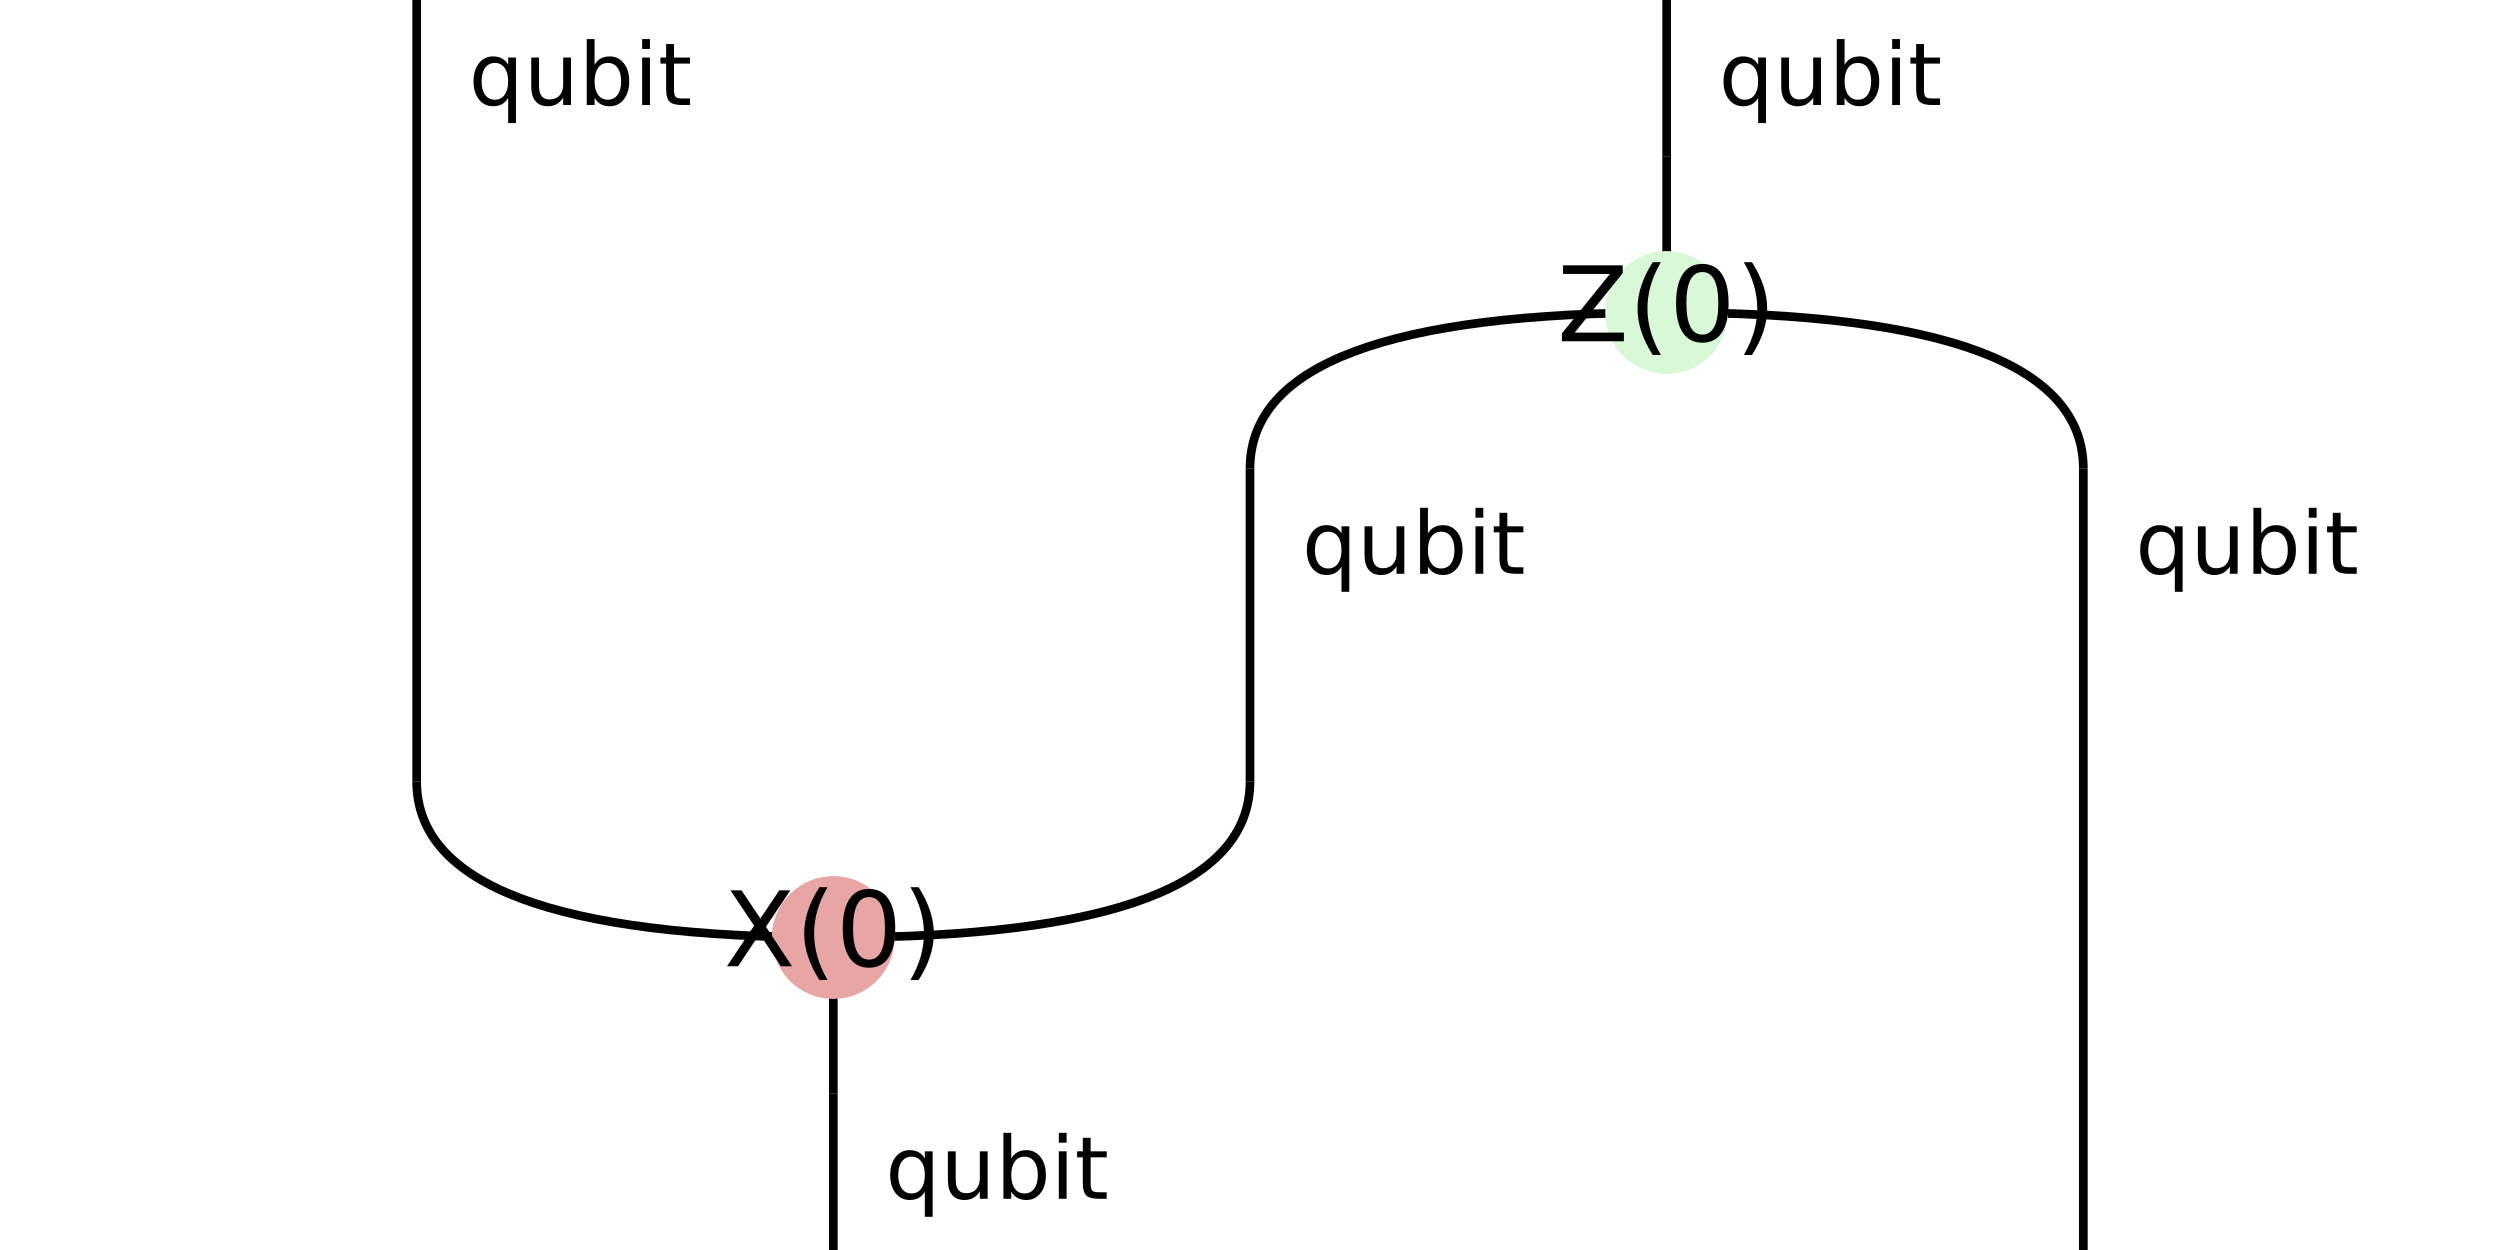
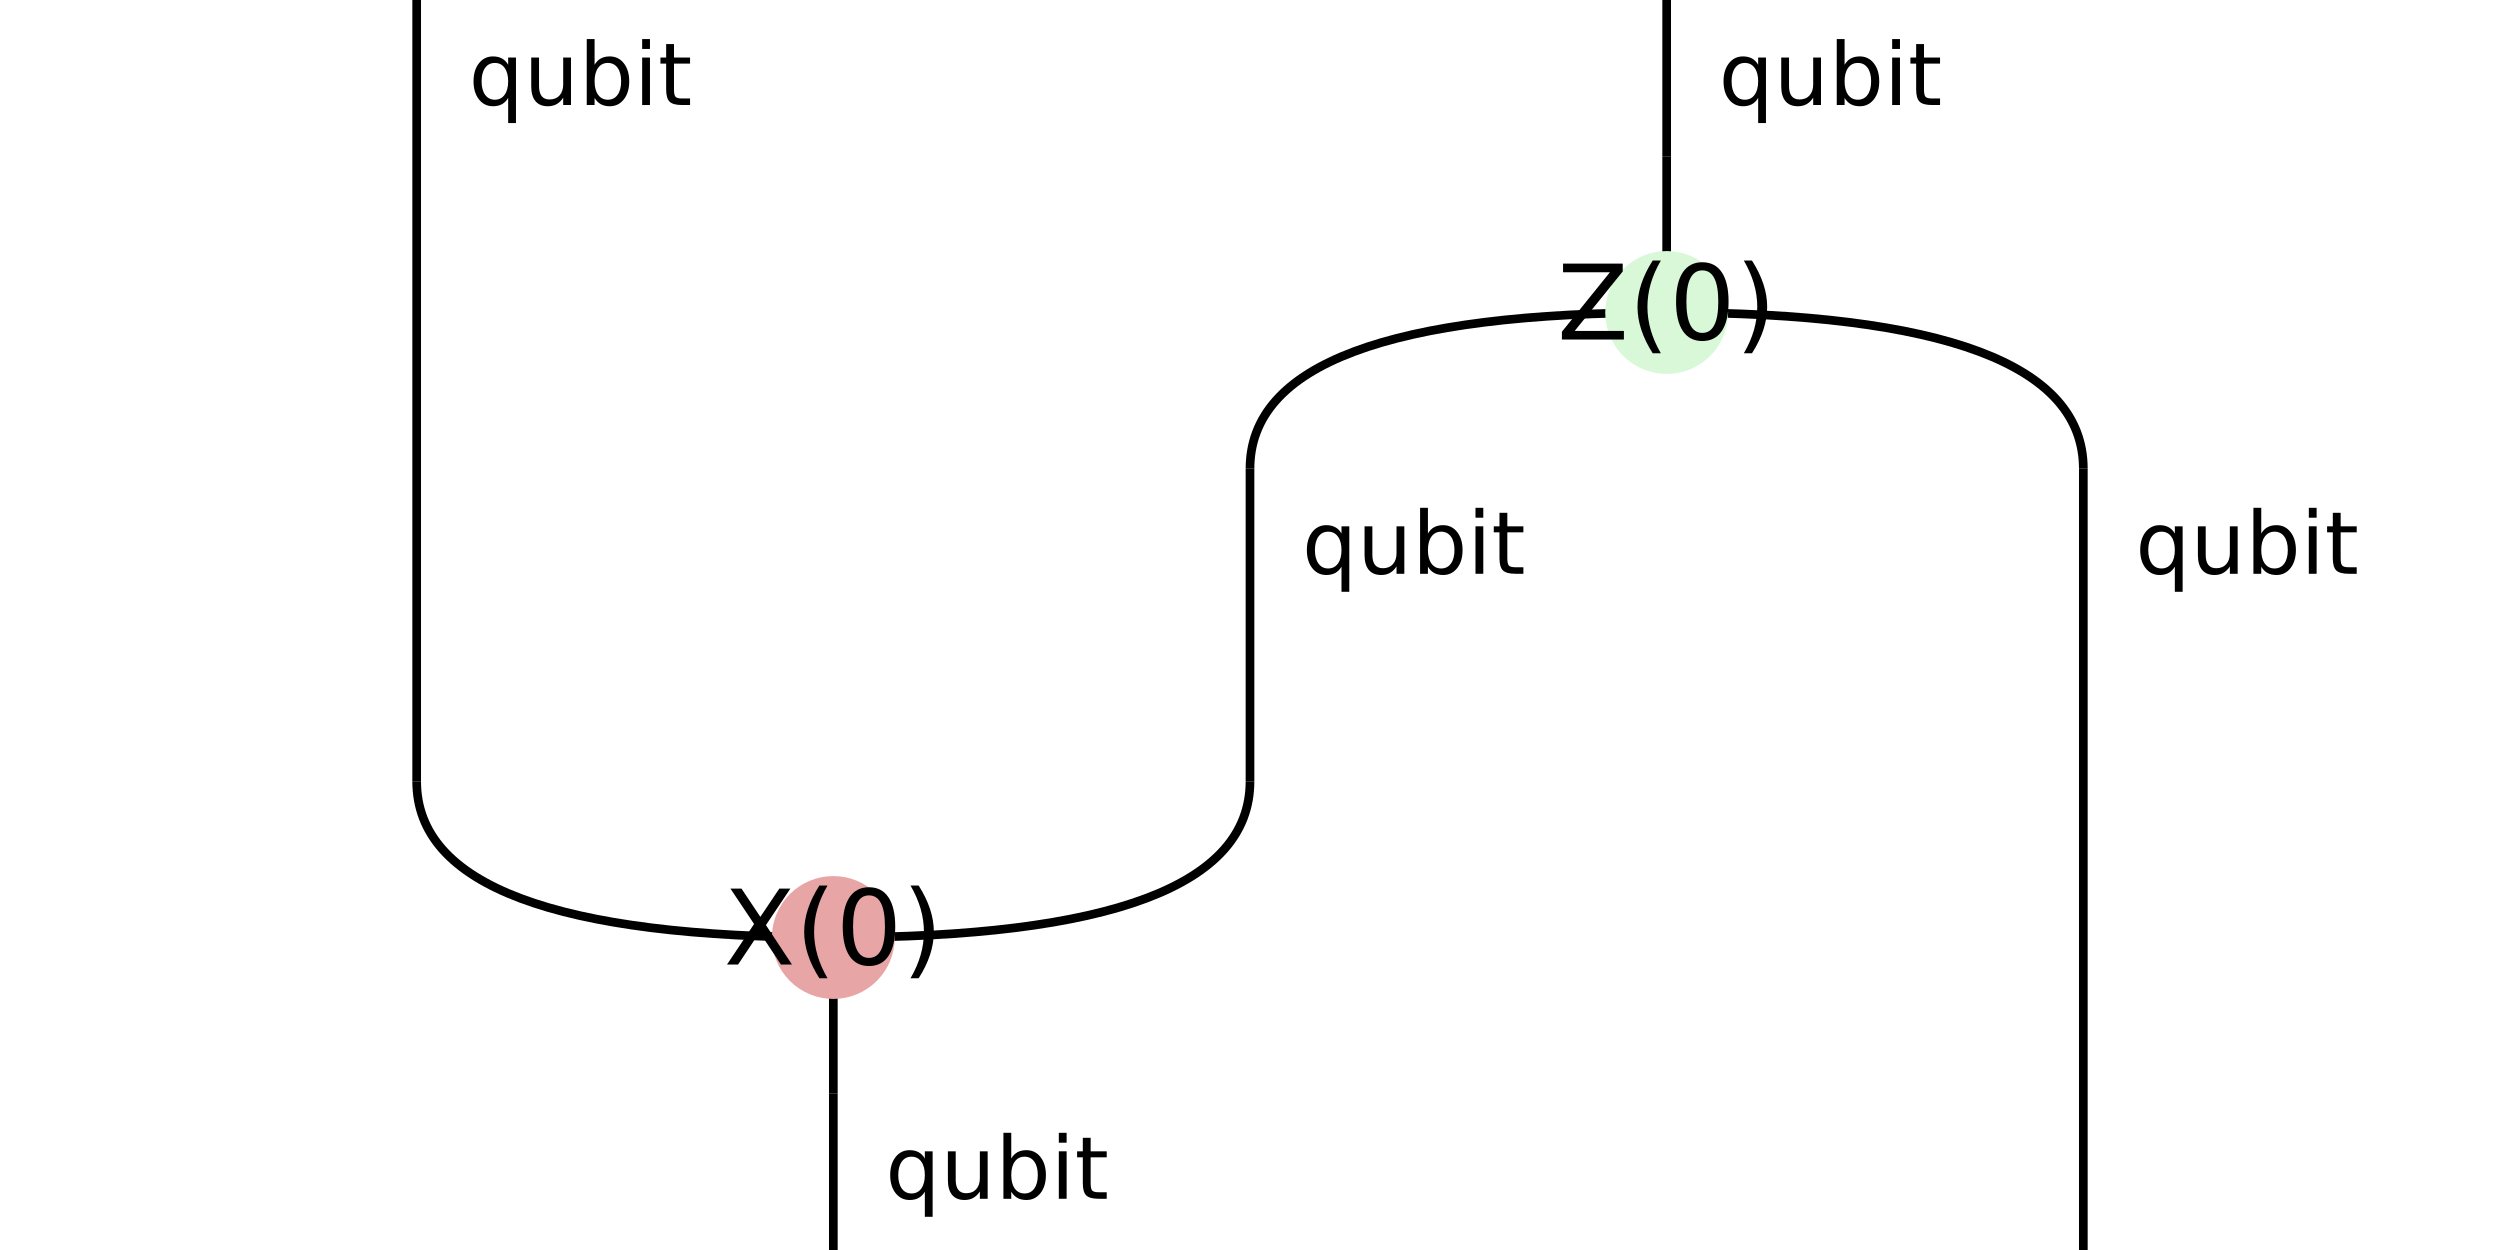
<svg xmlns="http://www.w3.org/2000/svg" xmlns:xlink="http://www.w3.org/1999/xlink" width="288pt" height="144pt" viewBox="0 0 288 144" version="1.1">
  <defs>
    <style type="text/css">*{stroke-linejoin: round; stroke-linecap: butt}</style>
  </defs>
  <g id="figure_1">
    <g id="patch_1">
      <path d="M 0 144  L 288 144  L 288 0  L 0 0  z " style="fill: #ffffff" />
    </g>
    <g id="axes_1">
      <g id="patch_2">
-         <path d="M 0 144  L 288 144  L 288 0  L 0 0  z " clip-path="url(#p6641d7c27c)" style="fill: #ffffff; stroke: #ffffff; stroke-linejoin: miter" />
+         <path d="M 0 144  L 288 144  L 288 0  L 0 0  z " clip-path="url(#p603ce2518d)" style="fill: #ffffff; stroke: #ffffff; stroke-linejoin: miter" />
      </g>
      <g id="patch_3">
-         <path d="M 48 0  Q 48 90 48 90  " clip-path="url(#p6641d7c27c)" style="fill: none; stroke: #000000; stroke-linejoin: miter" />
+         <path d="M 0 144  Q 0 0 0 0  L 288 0  L 288 144  z " clip-path="url(#p603ce2518d)" style="fill: #ffffff" />
      </g>
      <g id="patch_4">
-         <path d="M 192 36  Q 144 36 144 54  " clip-path="url(#p6641d7c27c)" style="fill: none; stroke: #000000; stroke-linejoin: miter" />
+         <path d="M 48 0  Q 48 90 48 90  L 288 90  L 288 0  z " clip-path="url(#p603ce2518d)" style="fill: #ffffff" />
      </g>
      <g id="patch_5">
-         <path d="M 192 36  Q 240 36 240 54  " clip-path="url(#p6641d7c27c)" style="fill: none; stroke: #000000; stroke-linejoin: miter" />
+         <path d="M 48 90  Q 48 108 96 108  L 288 108  L 288 90  z " clip-path="url(#p603ce2518d)" style="fill: #ffffff" />
      </g>
      <g id="patch_6">
-         <path d="M 192 0  Q 192 18 192 18  " clip-path="url(#p6641d7c27c)" style="fill: none; stroke: #000000; stroke-linejoin: miter" />
+         <path d="M 96 108  Q 96 108 96 126  L 288 126  L 288 108  z " clip-path="url(#p603ce2518d)" style="fill: #ffffff" />
      </g>
      <g id="patch_7">
-         <path d="M 192 18  Q 192 36 192 36  " clip-path="url(#p6641d7c27c)" style="fill: none; stroke: #000000; stroke-linejoin: miter" />
+         <path d="M 96 126  Q 96 144 96 144  L 288 144  L 288 126  z " clip-path="url(#p603ce2518d)" style="fill: #ffffff" />
      </g>
      <g id="patch_8">
-         <path d="M 144 54  Q 144 90 144 90  " clip-path="url(#p6641d7c27c)" style="fill: none; stroke: #000000; stroke-linejoin: miter" />
+         <path d="M 144 90  Q 144 108 96 108  L 288 108  L 288 90  z " clip-path="url(#p603ce2518d)" style="fill: #ffffff" />
      </g>
      <g id="patch_9">
-         <path d="M 240 54  Q 240 144 240 144  " clip-path="url(#p6641d7c27c)" style="fill: none; stroke: #000000; stroke-linejoin: miter" />
+         <path d="M 144 54  Q 144 90 144 90  L 288 90  L 288 54  z " clip-path="url(#p603ce2518d)" style="fill: #ffffff" />
      </g>
      <g id="patch_10">
-         <path d="M 96 108  Q 96 108 96 126  " clip-path="url(#p6641d7c27c)" style="fill: none; stroke: #000000; stroke-linejoin: miter" />
+         <path d="M 192 36  Q 144 36 144 54  L 288 54  L 288 36  z " clip-path="url(#p603ce2518d)" style="fill: #ffffff" />
      </g>
      <g id="patch_11">
-         <path d="M 48 90  Q 48 108 96 108  " clip-path="url(#p6641d7c27c)" style="fill: none; stroke: #000000; stroke-linejoin: miter" />
+         <path d="M 192 0  Q 192 18 192 18  L 288 18  L 288 0  z " clip-path="url(#p603ce2518d)" style="fill: #ffffff" />
      </g>
      <g id="patch_12">
-         <path d="M 144 90  Q 144 108 96 108  " clip-path="url(#p6641d7c27c)" style="fill: none; stroke: #000000; stroke-linejoin: miter" />
+         <path d="M 192 18  Q 192 36 192 36  L 288 36  L 288 18  z " clip-path="url(#p603ce2518d)" style="fill: #ffffff" />
      </g>
      <g id="patch_13">
-         <path d="M 96 126  Q 96 144 96 144  " clip-path="url(#p6641d7c27c)" style="fill: none; stroke: #000000; stroke-linejoin: miter" />
+         <path d="M 192 36  Q 240 36 240 54  L 288 54  L 288 36  z " clip-path="url(#p603ce2518d)" style="fill: #ffffff" />
+       </g>
+       <g id="patch_14">
+         <path d="M 240 54  Q 240 144 240 144  L 288 144  L 288 54  z " clip-path="url(#p603ce2518d)" style="fill: #ffffff" />
+       </g>
+       <g id="patch_15">
+         <path d="M 48 0  Q 48 90 48 90  " clip-path="url(#p603ce2518d)" style="fill: none; stroke: #000000; stroke-linejoin: miter" />
+       </g>
+       <g id="patch_16">
+         <path d="M 192 36  Q 144 36 144 54  " clip-path="url(#p603ce2518d)" style="fill: none; stroke: #000000; stroke-linejoin: miter" />
+       </g>
+       <g id="patch_17">
+         <path d="M 192 36  Q 240 36 240 54  " clip-path="url(#p603ce2518d)" style="fill: none; stroke: #000000; stroke-linejoin: miter" />
+       </g>
+       <g id="patch_18">
+         <path d="M 192 0  Q 192 18 192 18  " clip-path="url(#p603ce2518d)" style="fill: none; stroke: #000000; stroke-linejoin: miter" />
+       </g>
+       <g id="patch_19">
+         <path d="M 192 18  Q 192 36 192 36  " clip-path="url(#p603ce2518d)" style="fill: none; stroke: #000000; stroke-linejoin: miter" />
+       </g>
+       <g id="patch_20">
+         <path d="M 144 54  Q 144 90 144 90  " clip-path="url(#p603ce2518d)" style="fill: none; stroke: #000000; stroke-linejoin: miter" />
+       </g>
+       <g id="patch_21">
+         <path d="M 240 54  Q 240 144 240 144  " clip-path="url(#p603ce2518d)" style="fill: none; stroke: #000000; stroke-linejoin: miter" />
+       </g>
+       <g id="patch_22">
+         <path d="M 96 108  Q 96 108 96 126  " clip-path="url(#p603ce2518d)" style="fill: none; stroke: #000000; stroke-linejoin: miter" />
+       </g>
+       <g id="patch_23">
+         <path d="M 48 90  Q 48 108 96 108  " clip-path="url(#p603ce2518d)" style="fill: none; stroke: #000000; stroke-linejoin: miter" />
+       </g>
+       <g id="patch_24">
+         <path d="M 144 90  Q 144 108 96 108  " clip-path="url(#p603ce2518d)" style="fill: none; stroke: #000000; stroke-linejoin: miter" />
+       </g>
+       <g id="patch_25">
+         <path d="M 96 126  Q 96 144 96 144  " clip-path="url(#p603ce2518d)" style="fill: none; stroke: #000000; stroke-linejoin: miter" />
      </g>
      <g id="PathCollection_1">
        <defs>
-           <path id="C0_0_89f3971b76" d="M 0 6.578  C 1.745 6.578 3.418 5.885 4.652 4.652  C 5.885 3.418 6.578 1.745 6.578 -0  C 6.578 -1.745 5.885 -3.418 4.652 -4.652  C 3.418 -5.885 1.745 -6.578 0 -6.578  C -1.745 -6.578 -3.418 -5.885 -4.652 -4.652  C -5.885 -3.418 -6.578 -1.745 -6.578 0  C -6.578 1.745 -5.885 3.418 -4.652 4.652  C -3.418 5.885 -1.745 6.578 0 6.578  z " />
+           <path id="C0_0_a8b4c5b868" d="M 0 6.578  C 1.745 6.578 3.418 5.885 4.652 4.652  C 5.885 3.418 6.578 1.745 6.578 -0  C 6.578 -1.745 5.885 -3.418 4.652 -4.652  C 3.418 -5.885 1.745 -6.578 0 -6.578  C -1.745 -6.578 -3.418 -5.885 -4.652 -4.652  C -5.885 -3.418 -6.578 -1.745 -6.578 0  C -6.578 1.745 -5.885 3.418 -4.652 4.652  C -3.418 5.885 -1.745 6.578 0 6.578  z " />
        </defs>
-         <g clip-path="url(#p6641d7c27c)">
-           <use xlink:href="#C0_0_89f3971b76" x="96" y="108" style="fill: #e8a5a5; stroke: #e8a5a5" />
+         <g clip-path="url(#p603ce2518d)">
+           <use xlink:href="#C0_0_a8b4c5b868" x="192" y="36" style="fill: #d8f8d8; stroke: #d8f8d8" />
        </g>
-         <g clip-path="url(#p6641d7c27c)">
-           <use xlink:href="#C0_0_89f3971b76" x="192" y="36" style="fill: #d8f8d8; stroke: #d8f8d8" />
+         <g clip-path="url(#p603ce2518d)">
+           <use xlink:href="#C0_0_a8b4c5b868" x="96" y="108" style="fill: #e8a5a5; stroke: #e8a5a5" />
        </g>
      </g>
      <g id="text_1">
        <g transform="translate(54 12.09844) scale(0.1 -0.1)">
          <defs>
-             <path id="DejaVuSans-71" d="M 947 1747  Q 947 1113 1208 752  Q 1469 391 1925 391  Q 2381 391 2643 752  Q 2906 1113 2906 1747  Q 2906 2381 2643 2742  Q 2381 3103 1925 3103  Q 1469 3103 1208 2742  Q 947 2381 947 1747  z M 2906 525  Q 2725 213 2448 61  Q 2172 -91 1784 -91  Q 1150 -91 751 415  Q 353 922 353 1747  Q 353 2572 751 3078  Q 1150 3584 1784 3584  Q 2172 3584 2448 3432  Q 2725 3281 2906 2969  L 2906 3500  L 3481 3500  L 3481 -1331  L 2906 -1331  L 2906 525  z " transform="scale(0.015625)" />
-             <path id="DejaVuSans-75" d="M 544 1381  L 544 3500  L 1119 3500  L 1119 1403  Q 1119 906 1312 657  Q 1506 409 1894 409  Q 2359 409 2629 706  Q 2900 1003 2900 1516  L 2900 3500  L 3475 3500  L 3475 0  L 2900 0  L 2900 538  Q 2691 219 2414 64  Q 2138 -91 1772 -91  Q 1169 -91 856 284  Q 544 659 544 1381  z M 1991 3584  L 1991 3584  z " transform="scale(0.015625)" />
-             <path id="DejaVuSans-62" d="M 3116 1747  Q 3116 2381 2855 2742  Q 2594 3103 2138 3103  Q 1681 3103 1420 2742  Q 1159 2381 1159 1747  Q 1159 1113 1420 752  Q 1681 391 2138 391  Q 2594 391 2855 752  Q 3116 1113 3116 1747  z M 1159 2969  Q 1341 3281 1617 3432  Q 1894 3584 2278 3584  Q 2916 3584 3314 3078  Q 3713 2572 3713 1747  Q 3713 922 3314 415  Q 2916 -91 2278 -91  Q 1894 -91 1617 61  Q 1341 213 1159 525  L 1159 0  L 581 0  L 581 4863  L 1159 4863  L 1159 2969  z " transform="scale(0.015625)" />
-             <path id="DejaVuSans-69" d="M 603 3500  L 1178 3500  L 1178 0  L 603 0  L 603 3500  z M 603 4863  L 1178 4863  L 1178 4134  L 603 4134  L 603 4863  z " transform="scale(0.015625)" />
-             <path id="DejaVuSans-74" d="M 1172 4494  L 1172 3500  L 2356 3500  L 2356 3053  L 1172 3053  L 1172 1153  Q 1172 725 1289 603  Q 1406 481 1766 481  L 2356 481  L 2356 0  L 1766 0  Q 1100 0 847 248  Q 594 497 594 1153  L 594 3053  L 172 3053  L 172 3500  L 594 3500  L 594 4494  L 1172 4494  z " transform="scale(0.015625)" />
+             <path id="DejaVuSans-54" d="M 947 1747  Q 947 1113 1208 752  Q 1469 391 1925 391  Q 2381 391 2643 752  Q 2906 1113 2906 1747  Q 2906 2381 2643 2742  Q 2381 3103 1925 3103  Q 1469 3103 1208 2742  Q 947 2381 947 1747  z M 2906 525  Q 2725 213 2448 61  Q 2172 -91 1784 -91  Q 1150 -91 751 415  Q 353 922 353 1747  Q 353 2572 751 3078  Q 1150 3584 1784 3584  Q 2172 3584 2448 3432  Q 2725 3281 2906 2969  L 2906 3500  L 3481 3500  L 3481 -1331  L 2906 -1331  L 2906 525  z " transform="scale(0.015625)" />
+             <path id="DejaVuSans-58" d="M 544 1381  L 544 3500  L 1119 3500  L 1119 1403  Q 1119 906 1312 657  Q 1506 409 1894 409  Q 2359 409 2629 706  Q 2900 1003 2900 1516  L 2900 3500  L 3475 3500  L 3475 0  L 2900 0  L 2900 538  Q 2691 219 2414 64  Q 2138 -91 1772 -91  Q 1169 -91 856 284  Q 544 659 544 1381  z M 1991 3584  L 1991 3584  z " transform="scale(0.015625)" />
+             <path id="DejaVuSans-45" d="M 3116 1747  Q 3116 2381 2855 2742  Q 2594 3103 2138 3103  Q 1681 3103 1420 2742  Q 1159 2381 1159 1747  Q 1159 1113 1420 752  Q 1681 391 2138 391  Q 2594 391 2855 752  Q 3116 1113 3116 1747  z M 1159 2969  Q 1341 3281 1617 3432  Q 1894 3584 2278 3584  Q 2916 3584 3314 3078  Q 3713 2572 3713 1747  Q 3713 922 3314 415  Q 2916 -91 2278 -91  Q 1894 -91 1617 61  Q 1341 213 1159 525  L 1159 0  L 581 0  L 581 4863  L 1159 4863  L 1159 2969  z " transform="scale(0.015625)" />
+             <path id="DejaVuSans-4c" d="M 603 3500  L 1178 3500  L 1178 0  L 603 0  L 603 3500  z M 603 4863  L 1178 4863  L 1178 4134  L 603 4134  L 603 4863  z " transform="scale(0.015625)" />
+             <path id="DejaVuSans-57" d="M 1172 4494  L 1172 3500  L 2356 3500  L 2356 3053  L 1172 3053  L 1172 1153  Q 1172 725 1289 603  Q 1406 481 1766 481  L 2356 481  L 2356 0  L 1766 0  Q 1100 0 847 248  Q 594 497 594 1153  L 594 3053  L 172 3053  L 172 3500  L 594 3500  L 594 4494  L 1172 4494  z " transform="scale(0.015625)" />
          </defs>
-           <use xlink:href="#DejaVuSans-71" />
-           <use xlink:href="#DejaVuSans-75" transform="translate(63.47656 0)" />
-           <use xlink:href="#DejaVuSans-62" transform="translate(126.8555 0)" />
-           <use xlink:href="#DejaVuSans-69" transform="translate(190.332 0)" />
-           <use xlink:href="#DejaVuSans-74" transform="translate(218.1152 0)" />
+           <use xlink:href="#DejaVuSans-54" />
+           <use xlink:href="#DejaVuSans-58" transform="translate(63.48438 0)" />
+           <use xlink:href="#DejaVuSans-45" transform="translate(126.8594 0)" />
+           <use xlink:href="#DejaVuSans-4c" transform="translate(190.3438 0)" />
+           <use xlink:href="#DejaVuSans-57" transform="translate(218.125 0)" />
        </g>
      </g>
      <g id="text_2">
        <g transform="translate(198 12.09844) scale(0.1 -0.1)">
-           <use xlink:href="#DejaVuSans-71" />
-           <use xlink:href="#DejaVuSans-75" transform="translate(63.47656 0)" />
-           <use xlink:href="#DejaVuSans-62" transform="translate(126.8555 0)" />
-           <use xlink:href="#DejaVuSans-69" transform="translate(190.332 0)" />
-           <use xlink:href="#DejaVuSans-74" transform="translate(218.1152 0)" />
+           <use xlink:href="#DejaVuSans-54" />
+           <use xlink:href="#DejaVuSans-58" transform="translate(63.48438 0)" />
+           <use xlink:href="#DejaVuSans-45" transform="translate(126.8594 0)" />
+           <use xlink:href="#DejaVuSans-4c" transform="translate(190.3438 0)" />
+           <use xlink:href="#DejaVuSans-57" transform="translate(218.125 0)" />
        </g>
      </g>
      <g id="text_3">
        <g transform="translate(150 66.09844) scale(0.1 -0.1)">
-           <use xlink:href="#DejaVuSans-71" />
-           <use xlink:href="#DejaVuSans-75" transform="translate(63.47656 0)" />
-           <use xlink:href="#DejaVuSans-62" transform="translate(126.8555 0)" />
-           <use xlink:href="#DejaVuSans-69" transform="translate(190.332 0)" />
-           <use xlink:href="#DejaVuSans-74" transform="translate(218.1152 0)" />
+           <use xlink:href="#DejaVuSans-54" />
+           <use xlink:href="#DejaVuSans-58" transform="translate(63.48438 0)" />
+           <use xlink:href="#DejaVuSans-45" transform="translate(126.8594 0)" />
+           <use xlink:href="#DejaVuSans-4c" transform="translate(190.3438 0)" />
+           <use xlink:href="#DejaVuSans-57" transform="translate(218.125 0)" />
        </g>
      </g>
      <g id="text_4">
        <g transform="translate(246 66.09844) scale(0.1 -0.1)">
-           <use xlink:href="#DejaVuSans-71" />
-           <use xlink:href="#DejaVuSans-75" transform="translate(63.47656 0)" />
-           <use xlink:href="#DejaVuSans-62" transform="translate(126.8555 0)" />
-           <use xlink:href="#DejaVuSans-69" transform="translate(190.332 0)" />
-           <use xlink:href="#DejaVuSans-74" transform="translate(218.1152 0)" />
+           <use xlink:href="#DejaVuSans-54" />
+           <use xlink:href="#DejaVuSans-58" transform="translate(63.48438 0)" />
+           <use xlink:href="#DejaVuSans-45" transform="translate(126.8594 0)" />
+           <use xlink:href="#DejaVuSans-4c" transform="translate(190.3438 0)" />
+           <use xlink:href="#DejaVuSans-57" transform="translate(218.125 0)" />
        </g>
      </g>
      <g id="text_5">
        <g transform="translate(102 138.0984) scale(0.1 -0.1)">
-           <use xlink:href="#DejaVuSans-71" />
-           <use xlink:href="#DejaVuSans-75" transform="translate(63.47656 0)" />
-           <use xlink:href="#DejaVuSans-62" transform="translate(126.8555 0)" />
-           <use xlink:href="#DejaVuSans-69" transform="translate(190.332 0)" />
-           <use xlink:href="#DejaVuSans-74" transform="translate(218.1152 0)" />
+           <use xlink:href="#DejaVuSans-54" />
+           <use xlink:href="#DejaVuSans-58" transform="translate(63.48438 0)" />
+           <use xlink:href="#DejaVuSans-45" transform="translate(126.8594 0)" />
+           <use xlink:href="#DejaVuSans-4c" transform="translate(190.3438 0)" />
+           <use xlink:href="#DejaVuSans-57" transform="translate(218.125 0)" />
        </g>
      </g>
      <g id="text_6">
-         <g clip-path="url(#p6641d7c27c)">
-           <g transform="translate(83.39062 111.3113) scale(0.12 -0.12)">
+         <g clip-path="url(#p603ce2518d)">
+           <g transform="translate(179.3906 39.11719) scale(0.12 -0.12)">
            <defs>
-               <path id="DejaVuSans-58" d="M 403 4666  L 1081 4666  L 2241 2931  L 3406 4666  L 4084 4666  L 2584 2425  L 4184 0  L 3506 0  L 2194 1984  L 872 0  L 191 0  L 1856 2491  L 403 4666  z " transform="scale(0.015625)" />
-               <path id="DejaVuSans-28" d="M 1984 4856  Q 1566 4138 1362 3434  Q 1159 2731 1159 2009  Q 1159 1288 1364 580  Q 1569 -128 1984 -844  L 1484 -844  Q 1016 -109 783 600  Q 550 1309 550 2009  Q 550 2706 781 3412  Q 1013 4119 1484 4856  L 1984 4856  z " transform="scale(0.015625)" />
-               <path id="DejaVuSans-30" d="M 2034 4250  Q 1547 4250 1301 3770  Q 1056 3291 1056 2328  Q 1056 1369 1301 889  Q 1547 409 2034 409  Q 2525 409 2770 889  Q 3016 1369 3016 2328  Q 3016 3291 2770 3770  Q 2525 4250 2034 4250  z M 2034 4750  Q 2819 4750 3233 4129  Q 3647 3509 3647 2328  Q 3647 1150 3233 529  Q 2819 -91 2034 -91  Q 1250 -91 836 529  Q 422 1150 422 2328  Q 422 3509 836 4129  Q 1250 4750 2034 4750  z " transform="scale(0.015625)" />
-               <path id="DejaVuSans-29" d="M 513 4856  L 1013 4856  Q 1481 4119 1714 3412  Q 1947 2706 1947 2009  Q 1947 1309 1714 600  Q 1481 -109 1013 -844  L 513 -844  Q 928 -128 1133 580  Q 1338 1288 1338 2009  Q 1338 2731 1133 3434  Q 928 4138 513 4856  z " transform="scale(0.015625)" />
+               <path id="DejaVuSans-3d" d="M 359 4666  L 4025 4666  L 4025 4184  L 1075 531  L 4097 531  L 4097 0  L 288 0  L 288 481  L 3238 4134  L 359 4134  L 359 4666  z " transform="scale(0.015625)" />
+               <path id="DejaVuSans-b" d="M 1984 4856  Q 1566 4138 1362 3434  Q 1159 2731 1159 2009  Q 1159 1288 1364 580  Q 1569 -128 1984 -844  L 1484 -844  Q 1016 -109 783 600  Q 550 1309 550 2009  Q 550 2706 781 3412  Q 1013 4119 1484 4856  L 1984 4856  z " transform="scale(0.015625)" />
+               <path id="DejaVuSans-13" d="M 2034 4250  Q 1547 4250 1301 3770  Q 1056 3291 1056 2328  Q 1056 1369 1301 889  Q 1547 409 2034 409  Q 2525 409 2770 889  Q 3016 1369 3016 2328  Q 3016 3291 2770 3770  Q 2525 4250 2034 4250  z M 2034 4750  Q 2819 4750 3233 4129  Q 3647 3509 3647 2328  Q 3647 1150 3233 529  Q 2819 -91 2034 -91  Q 1250 -91 836 529  Q 422 1150 422 2328  Q 422 3509 836 4129  Q 1250 4750 2034 4750  z " transform="scale(0.015625)" />
+               <path id="DejaVuSans-c" d="M 513 4856  L 1013 4856  Q 1481 4119 1714 3412  Q 1947 2706 1947 2009  Q 1947 1309 1714 600  Q 1481 -109 1013 -844  L 513 -844  Q 928 -128 1133 580  Q 1338 1288 1338 2009  Q 1338 2731 1133 3434  Q 928 4138 513 4856  z " transform="scale(0.015625)" />
            </defs>
-             <use xlink:href="#DejaVuSans-58" />
-             <use xlink:href="#DejaVuSans-28" transform="translate(68.50586 0)" />
-             <use xlink:href="#DejaVuSans-30" transform="translate(107.5195 0)" />
-             <use xlink:href="#DejaVuSans-29" transform="translate(171.1426 0)" />
+             <use xlink:href="#DejaVuSans-3d" />
+             <use xlink:href="#DejaVuSans-b" transform="translate(68.5 0)" />
+             <use xlink:href="#DejaVuSans-13" transform="translate(107.5156 0)" />
+             <use xlink:href="#DejaVuSans-c" transform="translate(171.1406 0)" />
          </g>
        </g>
      </g>
      <g id="text_7">
-         <g clip-path="url(#p6641d7c27c)">
-           <g transform="translate(179.3906 39.31125) scale(0.12 -0.12)">
+         <g clip-path="url(#p603ce2518d)">
+           <g transform="translate(83.39062 111.1172) scale(0.12 -0.12)">
            <defs>
-               <path id="DejaVuSans-5a" d="M 359 4666  L 4025 4666  L 4025 4184  L 1075 531  L 4097 531  L 4097 0  L 288 0  L 288 481  L 3238 4134  L 359 4134  L 359 4666  z " transform="scale(0.015625)" />
+               <path id="DejaVuSans-3b" d="M 403 4666  L 1081 4666  L 2241 2931  L 3406 4666  L 4084 4666  L 2584 2425  L 4184 0  L 3506 0  L 2194 1984  L 872 0  L 191 0  L 1856 2491  L 403 4666  z " transform="scale(0.015625)" />
            </defs>
-             <use xlink:href="#DejaVuSans-5a" />
-             <use xlink:href="#DejaVuSans-28" transform="translate(68.50586 0)" />
-             <use xlink:href="#DejaVuSans-30" transform="translate(107.5195 0)" />
-             <use xlink:href="#DejaVuSans-29" transform="translate(171.1426 0)" />
+             <use xlink:href="#DejaVuSans-3b" />
+             <use xlink:href="#DejaVuSans-b" transform="translate(68.5 0)" />
+             <use xlink:href="#DejaVuSans-13" transform="translate(107.5156 0)" />
+             <use xlink:href="#DejaVuSans-c" transform="translate(171.1406 0)" />
          </g>
        </g>
      </g>
    </g>
  </g>
  <defs>
-     <clipPath id="p6641d7c27c">
+     <clipPath id="p603ce2518d">
      <rect x="0" y="0" width="288" height="144" />
    </clipPath>
  </defs>
</svg>
